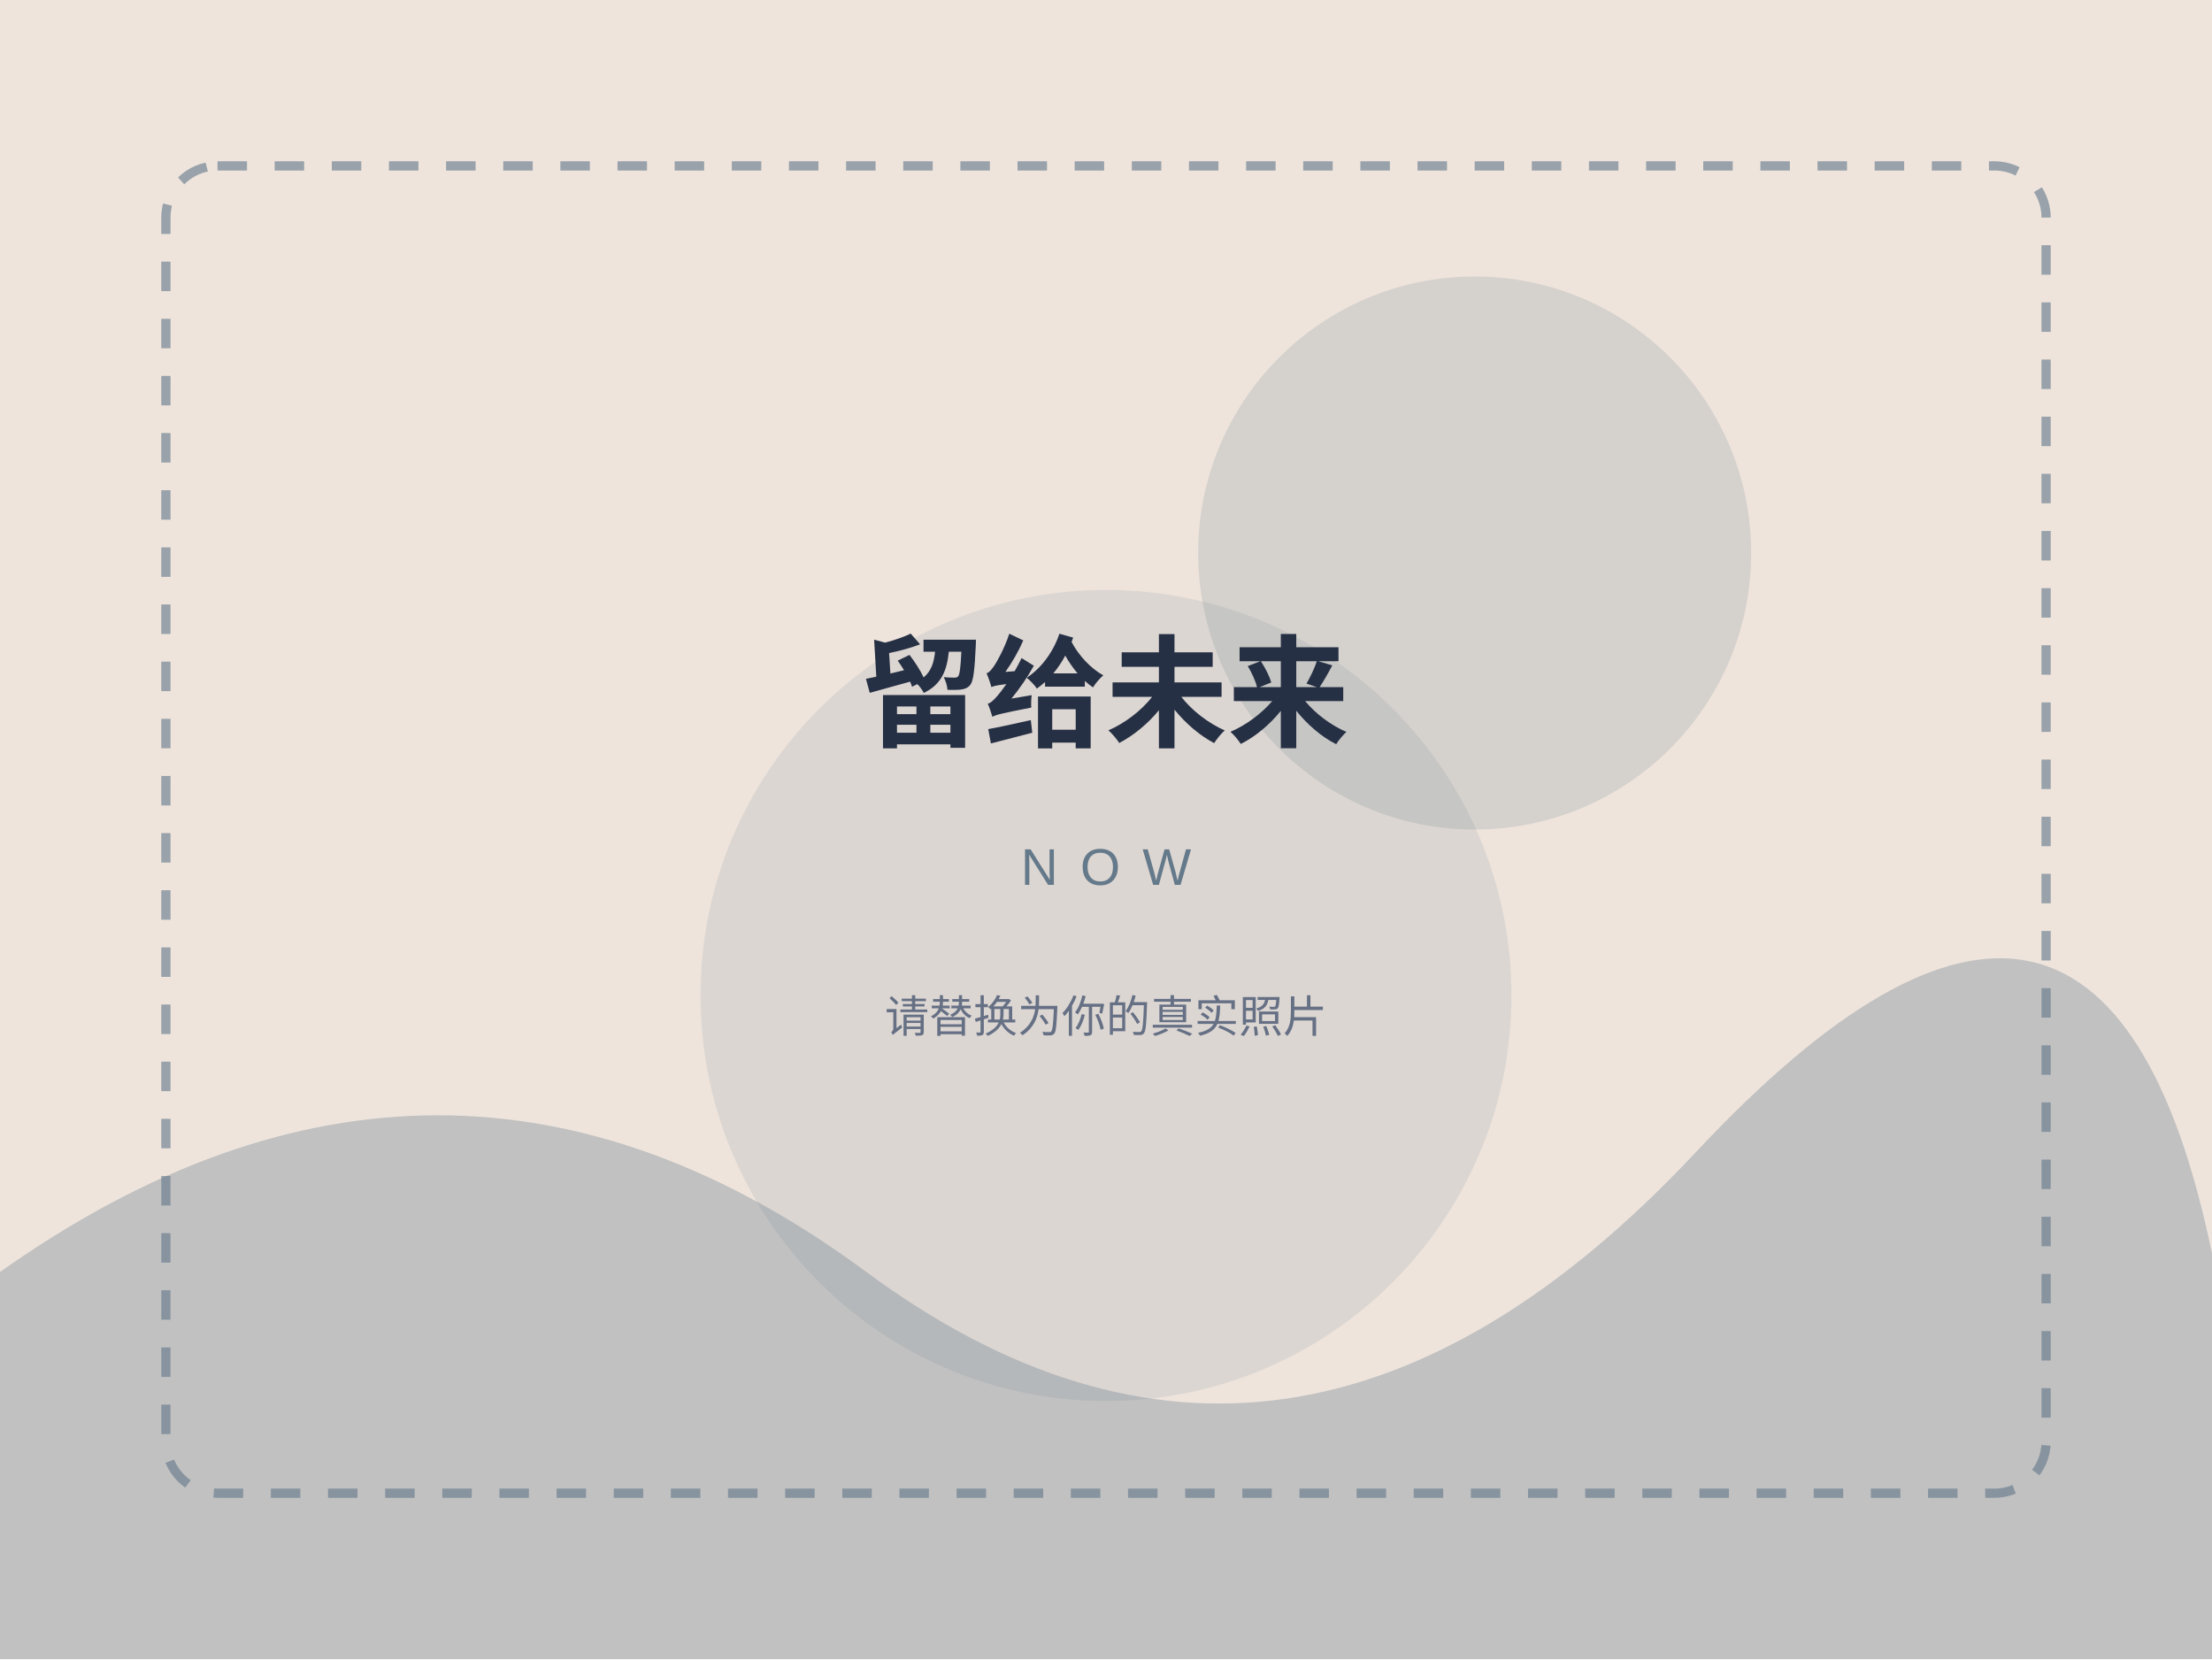
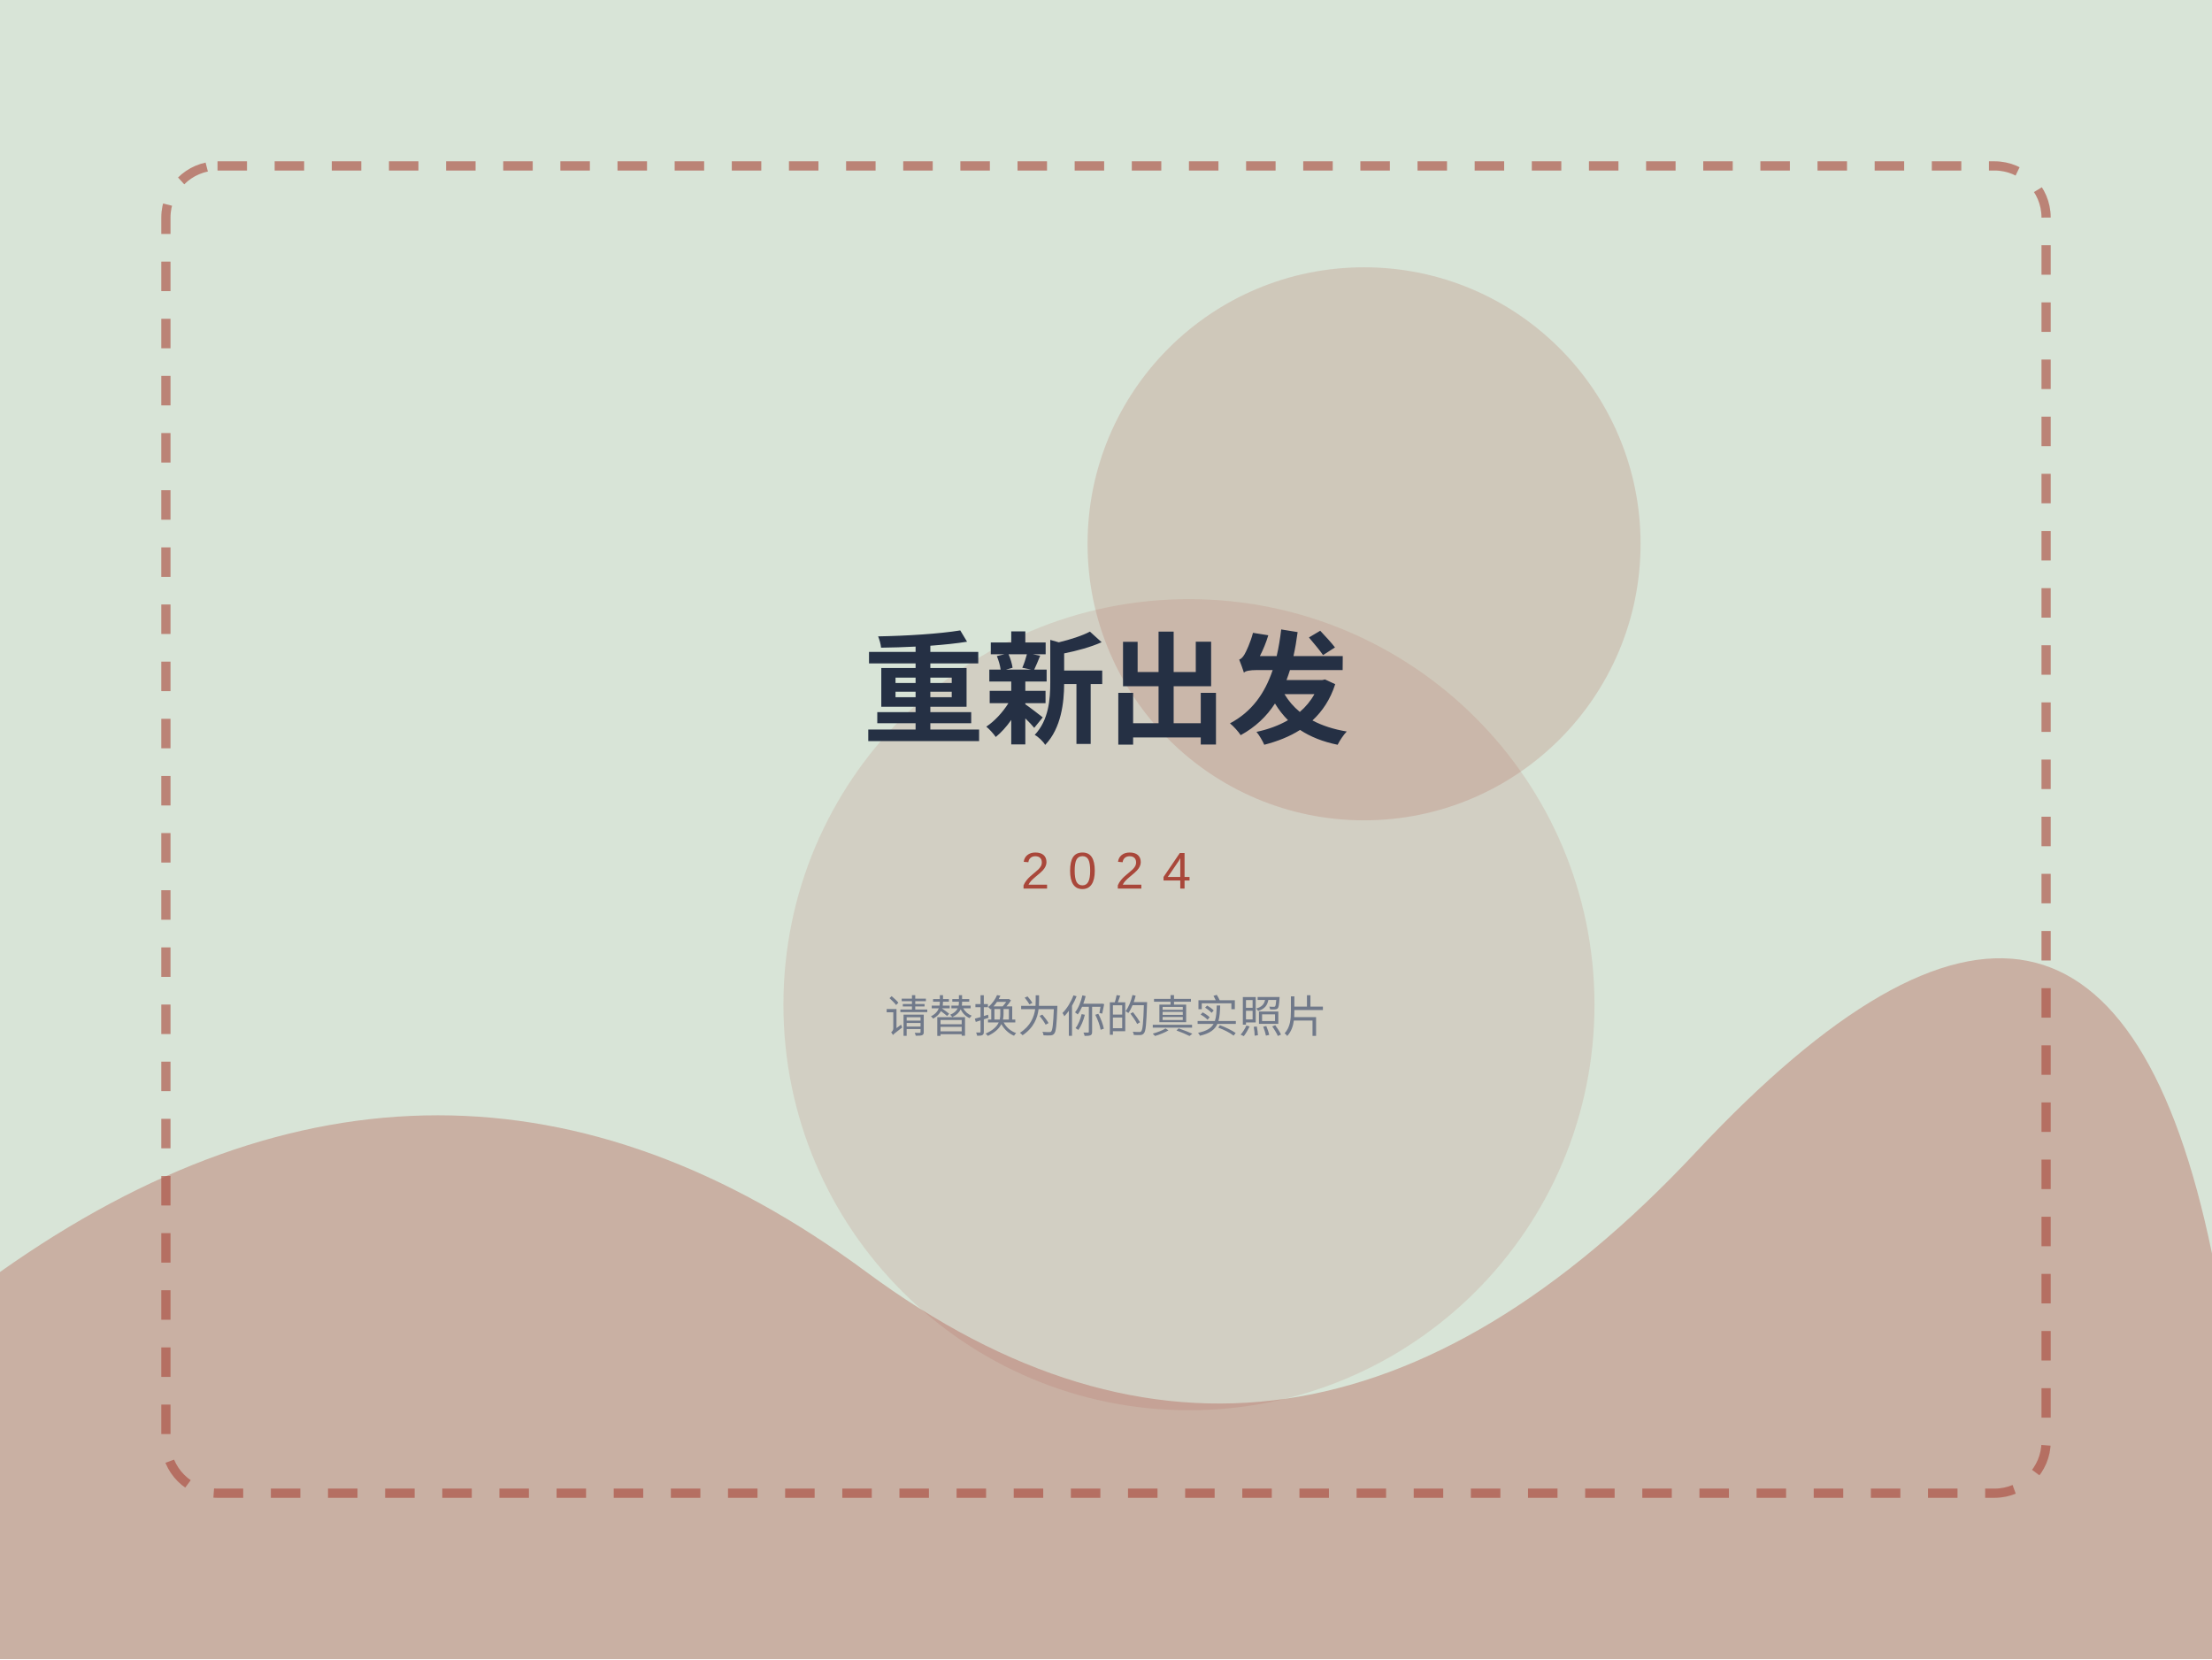
<svg xmlns="http://www.w3.org/2000/svg" viewBox="0 0 1200 900">
-   <rect width="1200" height="900" fill="#eee4dc" />
-   <circle cx="800" cy="300" r="150" fill="#64798a" opacity=".18" />
-   <circle cx="600" cy="540" r="220" fill="#64798a" opacity=".13" />
-   <path d="M0 690 Q240 520 470 690 T920 625 T1200 680 V900 H0z" fill="#64798a" opacity=".33" />
-   <rect x="90" y="90" width="1020" height="720" rx="28" fill="none" stroke="#64798a" stroke-width="5" stroke-dasharray="16 15" opacity=".62" />
-   <text x="600" y="400" text-anchor="middle" font-family="Georgia,serif" font-size="66" font-weight="700" fill="#263044">留给未来</text>
-   <text x="600" y="480" text-anchor="middle" font-family="Arial,sans-serif" font-size="28" letter-spacing="12" fill="#64798a">NOW</text>
-   <text x="600" y="560" text-anchor="middle" font-family="Arial,sans-serif" font-size="24" fill="#667085">请替换为你的真实照片</text>
+   <rect width="1200" height="900" fill="#d8e4d7" />
+   <circle cx="740" cy="295" r="150" fill="#a9473a" opacity=".18" />
+   <circle cx="645" cy="545" r="220" fill="#a9473a" opacity=".13" />
+   <path d="M0 690 Q240 520 470 690 T920 625 T1200 680 V900 H0z" fill="#a9473a" opacity=".33" />
+   <rect x="90" y="90" width="1020" height="720" rx="28" fill="none" stroke="#a9473a" stroke-width="5" stroke-dasharray="16 15" opacity=".62" />
+   <text x="600" y="398" text-anchor="middle" font-family="Georgia,serif" font-size="66" font-weight="700" fill="#253044">重新出发</text>
+   <text x="600" y="482" text-anchor="middle" font-family="Arial,sans-serif" font-size="28" letter-spacing="10" fill="#a9473a">2024</text>
+   <text x="600" y="560" text-anchor="middle" font-family="Arial,sans-serif" font-size="24" fill="#70798a">请替换为你的真实照片</text>
</svg>
